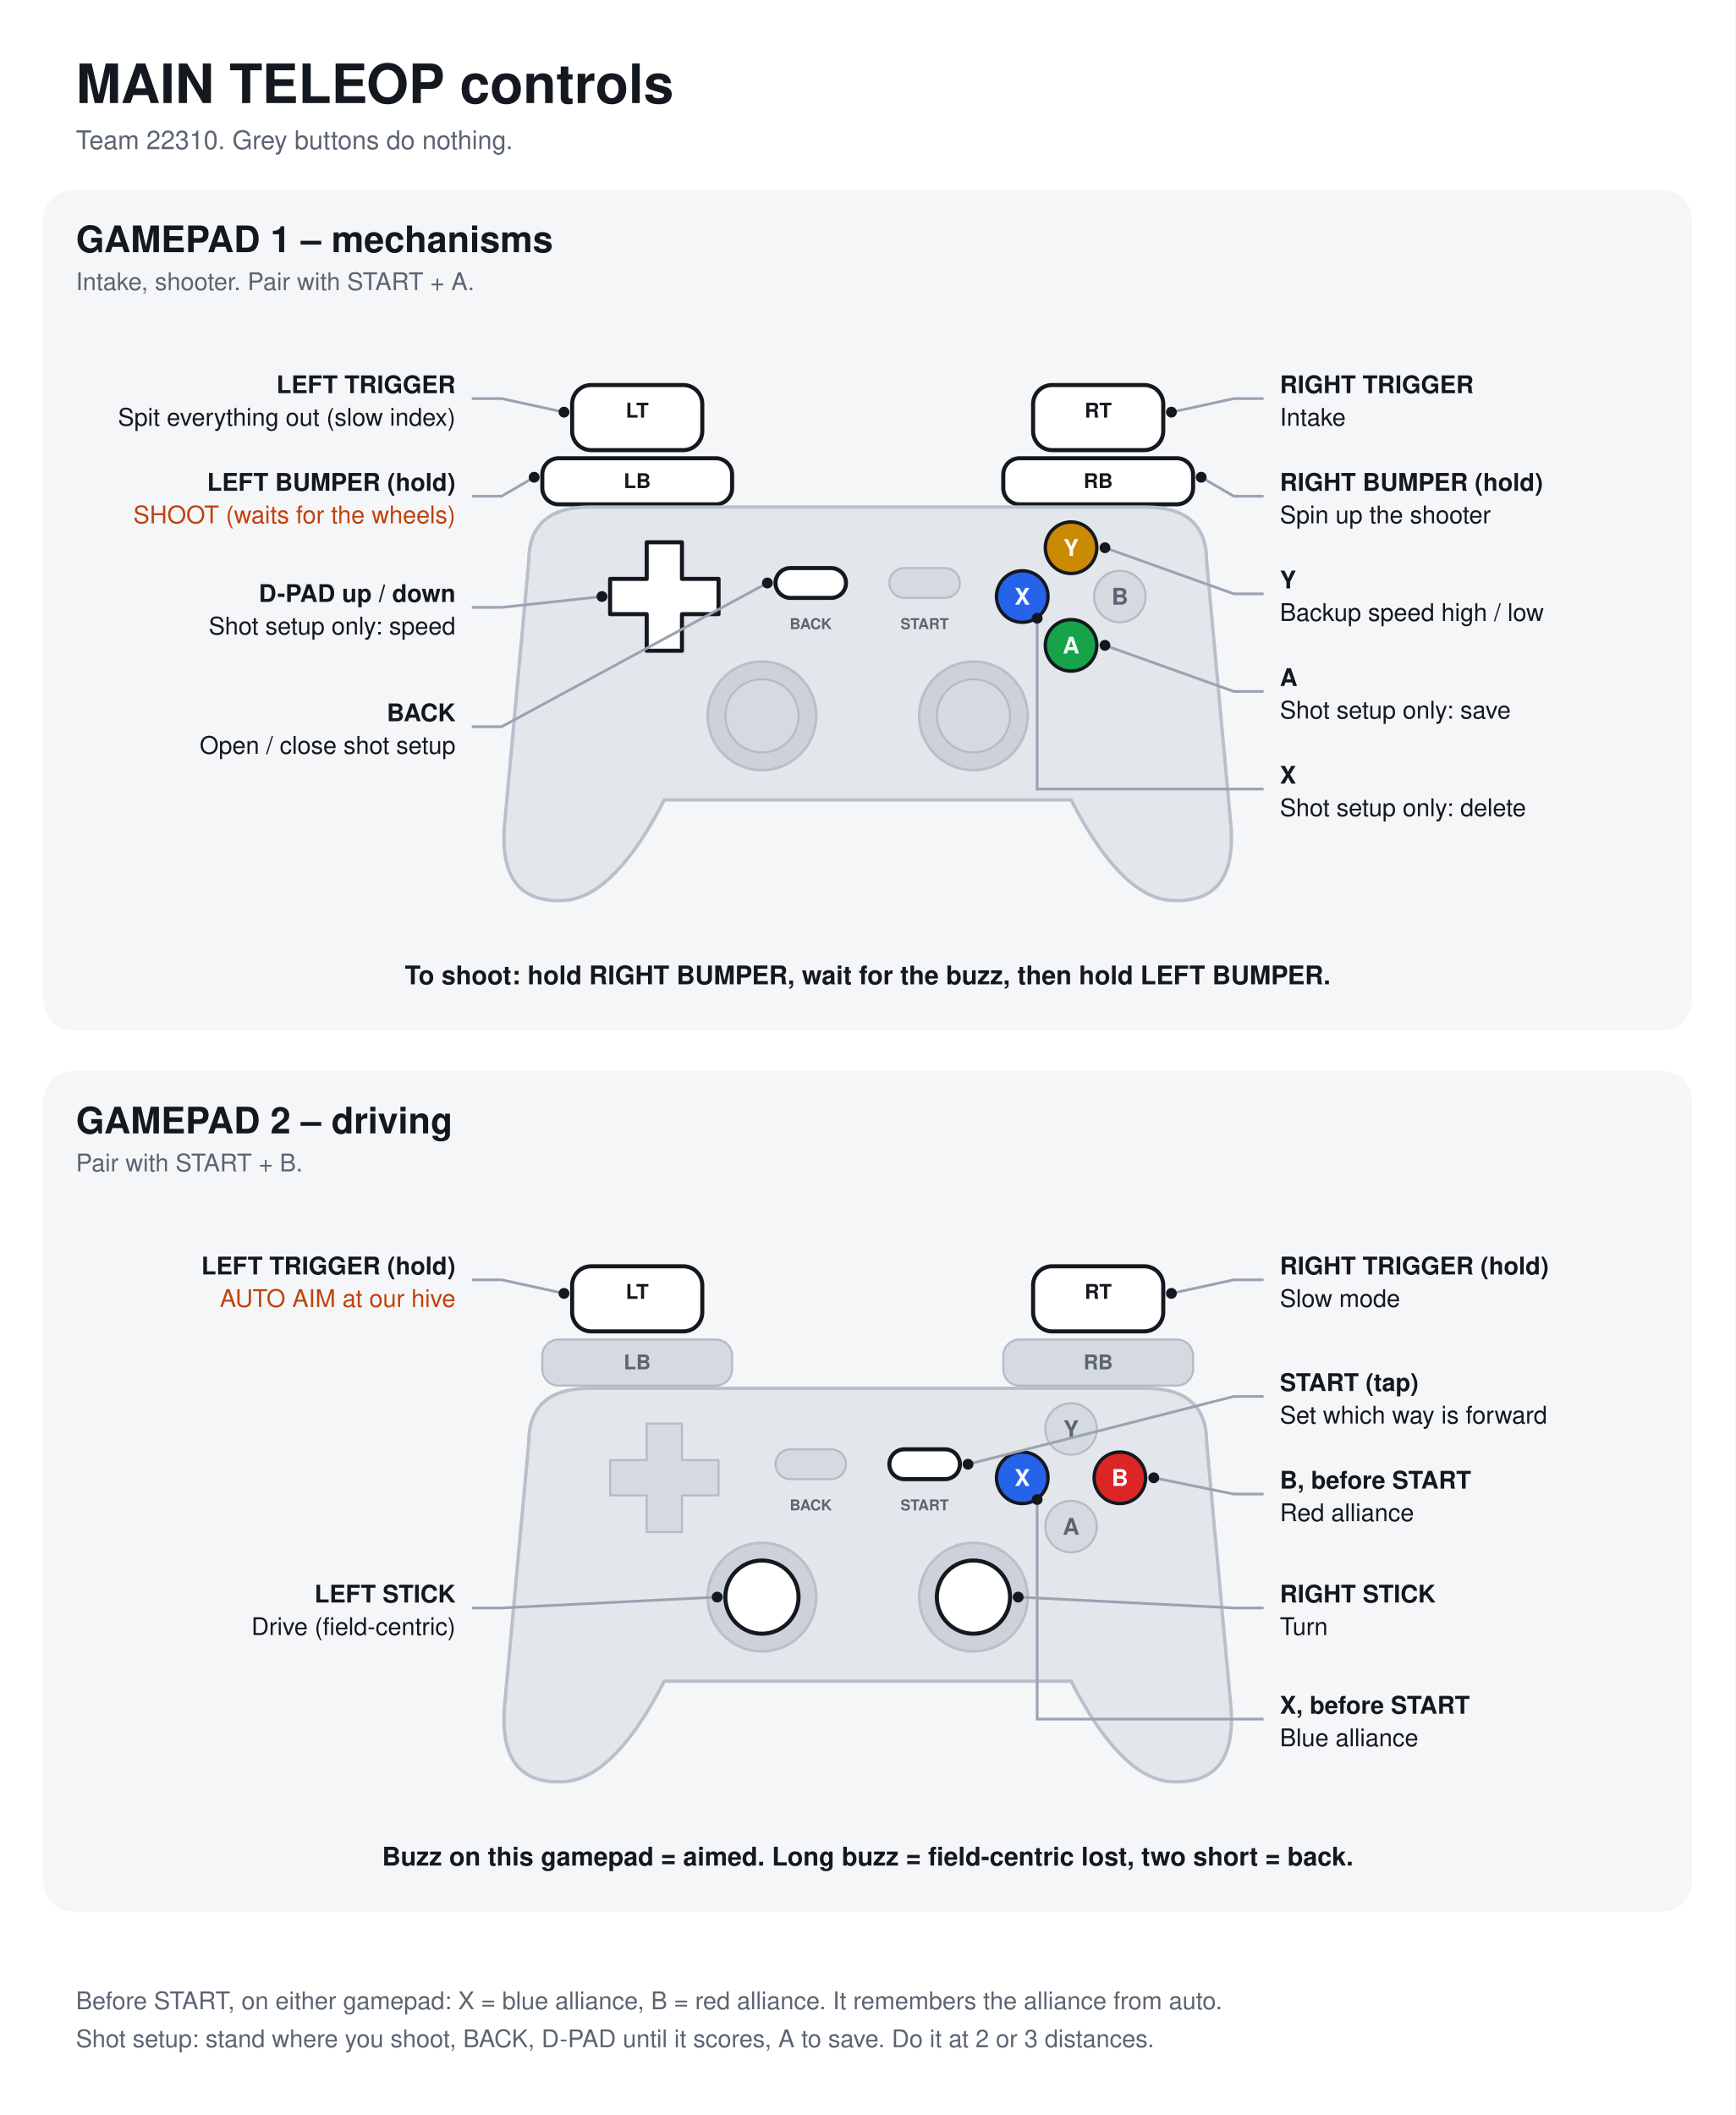
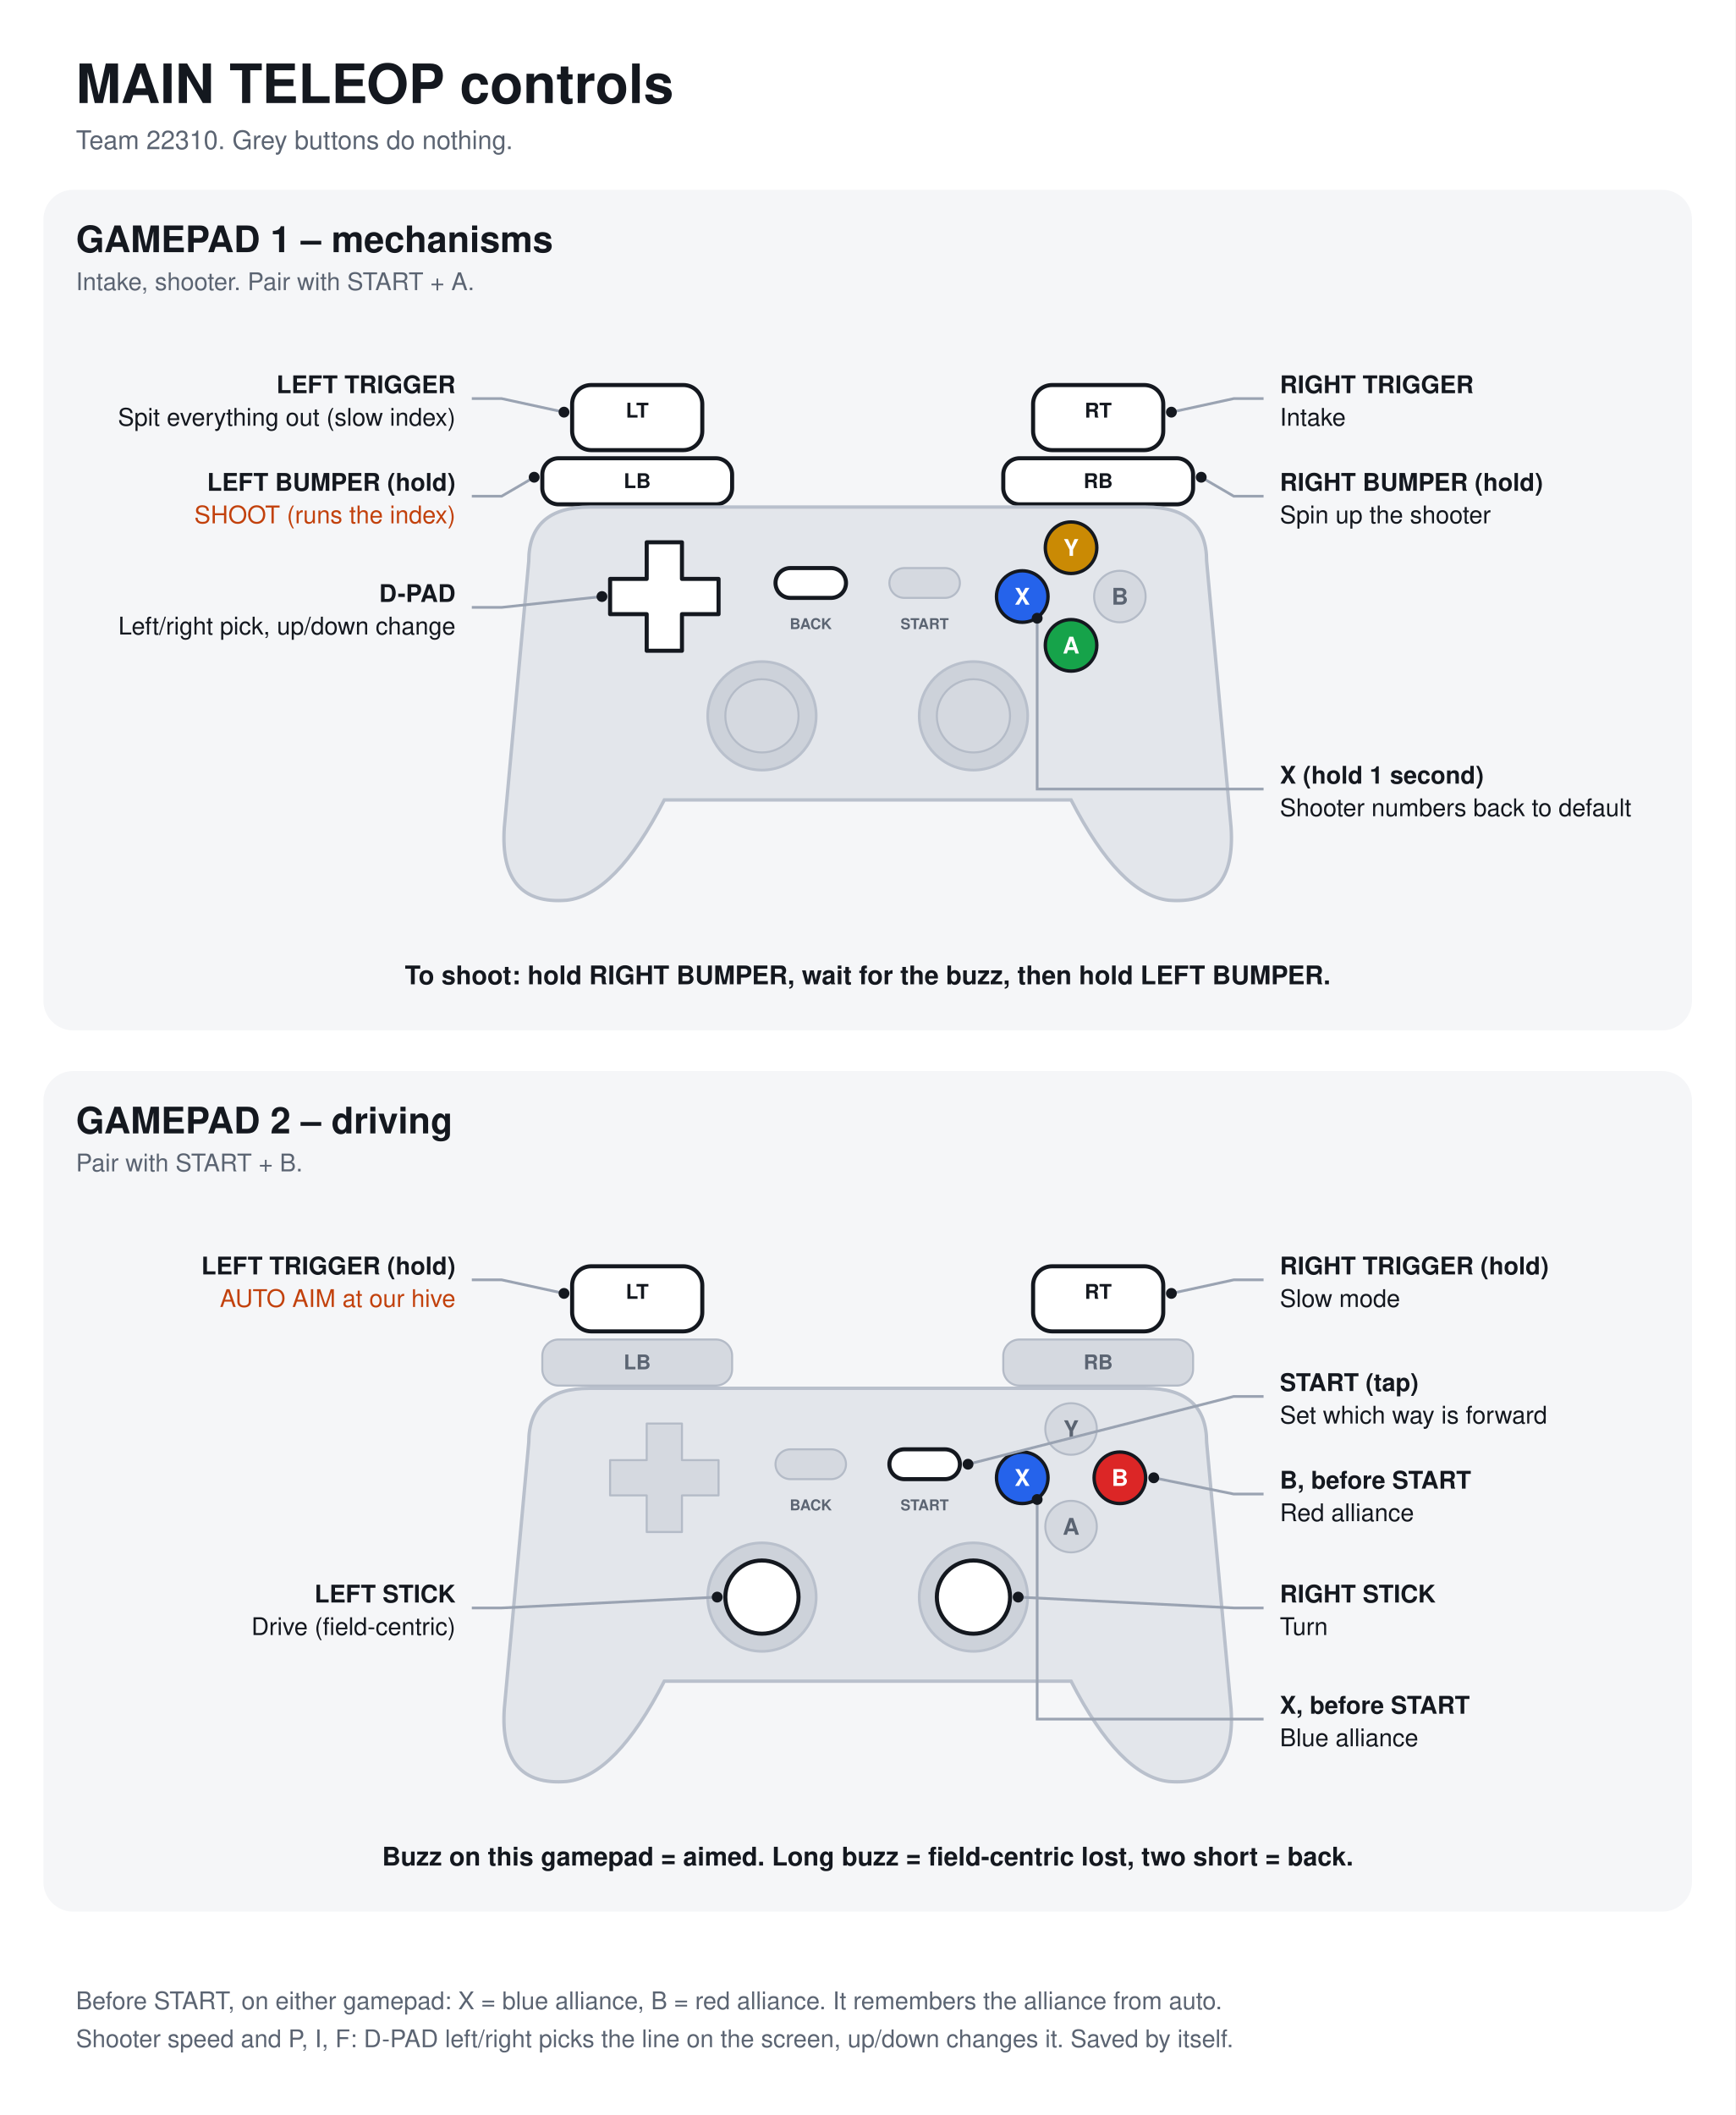
<svg xmlns="http://www.w3.org/2000/svg" viewBox="0 0 1280 1560" font-family="-apple-system, 'Segoe UI', Helvetica, Arial, sans-serif">
  <rect width="1280" height="1560" fill="#FFFFFF" />
  <text x="56" y="76" font-size="40" font-weight="700" fill="#14181F">MAIN TELEOP controls</text>
  <text x="56" y="110" font-size="19" fill="#5B6472">Team 22310. Grey buttons do nothing.</text>
  <rect x="32" y="140" width="1216" height="620" rx="22" fill="#F5F6F8" />
  <text x="56" y="186" font-size="27" font-weight="700" fill="#14181F">GAMEPAD 1 – mechanisms</text>
  <text x="56" y="214" font-size="18" fill="#5B6472">Intake, shooter. Pair with START + A.</text>
  <rect x="422" y="284" width="96" height="48" rx="14" fill="#FFFFFF" stroke="#14181F" stroke-width="3" />
  <text x="470" y="308" font-size="15" font-weight="700" text-anchor="middle" fill="#14181F">LT</text>
  <rect x="762" y="284" width="96" height="48" rx="14" fill="#FFFFFF" stroke="#14181F" stroke-width="3" />
  <text x="810" y="308" font-size="15" font-weight="700" text-anchor="middle" fill="#14181F">RT</text>
  <rect x="400" y="338" width="140" height="34" rx="12" fill="#FFFFFF" stroke="#14181F" stroke-width="3" />
  <text x="470" y="360" font-size="15" font-weight="700" text-anchor="middle" fill="#14181F">LB</text>
  <rect x="740" y="338" width="140" height="34" rx="12" fill="#FFFFFF" stroke="#14181F" stroke-width="3" />
  <text x="810" y="360" font-size="15" font-weight="700" text-anchor="middle" fill="#14181F">RB</text>
  <path d="M 390 414 Q 390 374 435 374 L 845 374 Q 890 374 890 414 L 908 610 Q 912 668 862 664 Q 826 660 790 590 L 490 590 Q 454 660 418 664 Q 368 668 372 610 Z" fill="#E3E6EB" stroke="#B9C0CC" stroke-width="2.5" />
  <path d="M 477 400 h 26 v 27 h 27 v 26 h -27 v 27 h -26 v -27 h -27 v -26 h 27 Z" fill="#FFFFFF" stroke="#14181F" stroke-width="3" stroke-linejoin="round" />
  <circle cx="562" cy="528" r="40" fill="#CDD2DA" stroke="#B9C0CC" stroke-width="2" />
  <circle cx="562" cy="528" r="27" fill="#D5D9E0" stroke="#B4BBC7" stroke-width="1.5" />
  <circle cx="718" cy="528" r="40" fill="#CDD2DA" stroke="#B9C0CC" stroke-width="2" />
  <circle cx="718" cy="528" r="27" fill="#D5D9E0" stroke="#B4BBC7" stroke-width="1.5" />
  <circle cx="790" cy="404" r="19" fill="#CA8A04" stroke="#14181F" stroke-width="2.5" />
  <text x="790" y="410" font-size="17" font-weight="700" text-anchor="middle" fill="#FFFFFF">Y</text>
  <circle cx="790" cy="476" r="19" fill="#16A34A" stroke="#14181F" stroke-width="2.5" />
  <text x="790" y="482" font-size="17" font-weight="700" text-anchor="middle" fill="#FFFFFF">A</text>
  <circle cx="754" cy="440" r="19" fill="#2563EB" stroke="#14181F" stroke-width="2.5" />
  <text x="754" y="446" font-size="17" font-weight="700" text-anchor="middle" fill="#FFFFFF">X</text>
  <circle cx="826" cy="440" r="19" fill="#D5D9E0" stroke="#B4BBC7" stroke-width="1.5" />
  <text x="826" y="446" font-size="17" font-weight="700" text-anchor="middle" fill="#5B6472">B</text>
  <rect x="572" y="419" width="52" height="22" rx="11" fill="#FFFFFF" stroke="#14181F" stroke-width="3" />
  <text x="598" y="464" font-size="11" font-weight="700" text-anchor="middle" fill="#5B6472">BACK</text>
  <rect x="656" y="419" width="52" height="22" rx="11" fill="#D5D9E0" stroke="#B4BBC7" stroke-width="1.5" />
  <text x="682" y="464" font-size="11" font-weight="700" text-anchor="middle" fill="#5B6472">START</text>
  <text x="336" y="290" font-size="18" font-weight="700" text-anchor="end" fill="#14181F">LEFT TRIGGER</text>
  <text x="336" y="314" font-size="18" text-anchor="end" fill="#14181F">Spit everything out (slow index)</text>
  <path d="M 348 294 L 370 294 L 416 304" fill="none" stroke="#9AA3B2" stroke-width="2" />
  <circle cx="416" cy="304" r="4" fill="#14181F" />
  <text x="336" y="362" font-size="18" font-weight="700" text-anchor="end" fill="#14181F">LEFT BUMPER (hold)</text>
-   <text x="336" y="386" font-size="18" text-anchor="end" fill="#C2410C">SHOOT (waits for the wheels)</text>
+   <text x="336" y="386" font-size="18" text-anchor="end" fill="#C2410C">SHOOT (runs the index)</text>
  <path d="M 348 366 L 370 366 L 394 352" fill="none" stroke="#9AA3B2" stroke-width="2" />
  <circle cx="394" cy="352" r="4" fill="#14181F" />
-   <text x="336" y="444" font-size="18" font-weight="700" text-anchor="end" fill="#14181F">D-PAD up / down</text>
-   <text x="336" y="468" font-size="18" text-anchor="end" fill="#14181F">Shot setup only: speed</text>
+   <text x="336" y="444" font-size="18" font-weight="700" text-anchor="end" fill="#14181F">D-PAD</text>
+   <text x="336" y="468" font-size="18" text-anchor="end" fill="#14181F">Left/right pick, up/down change</text>
  <path d="M 348 448 L 370 448 L 444 440" fill="none" stroke="#9AA3B2" stroke-width="2" />
  <circle cx="444" cy="440" r="4" fill="#14181F" />
-   <text x="336" y="532" font-size="18" font-weight="700" text-anchor="end" fill="#14181F">BACK</text>
-   <text x="336" y="556" font-size="18" text-anchor="end" fill="#14181F">Open / close shot setup</text>
-   <path d="M 348 536 L 370 536 L 566 430" fill="none" stroke="#9AA3B2" stroke-width="2" />
-   <circle cx="566" cy="430" r="4" fill="#14181F" />
  <text x="944" y="290" font-size="18" font-weight="700" fill="#14181F">RIGHT TRIGGER</text>
  <text x="944" y="314" font-size="18" fill="#14181F">Intake</text>
  <path d="M 932 294 L 910 294 L 864 304" fill="none" stroke="#9AA3B2" stroke-width="2" />
  <circle cx="864" cy="304" r="4" fill="#14181F" />
  <text x="944" y="362" font-size="18" font-weight="700" fill="#14181F">RIGHT BUMPER (hold)</text>
  <text x="944" y="386" font-size="18" fill="#14181F">Spin up the shooter</text>
  <path d="M 932 366 L 910 366 L 886 352" fill="none" stroke="#9AA3B2" stroke-width="2" />
  <circle cx="886" cy="352" r="4" fill="#14181F" />
-   <text x="944" y="434" font-size="18" font-weight="700" fill="#14181F">Y</text>
-   <text x="944" y="458" font-size="18" fill="#14181F">Backup speed high / low</text>
-   <path d="M 932 438 L 910 438 L 815 404" fill="none" stroke="#9AA3B2" stroke-width="2" />
-   <circle cx="815" cy="404" r="4" fill="#14181F" />
-   <text x="944" y="506" font-size="18" font-weight="700" fill="#14181F">A</text>
-   <text x="944" y="530" font-size="18" fill="#14181F">Shot setup only: save</text>
-   <path d="M 932 510 L 910 510 L 815 476" fill="none" stroke="#9AA3B2" stroke-width="2" />
-   <circle cx="815" cy="476" r="4" fill="#14181F" />
-   <text x="944" y="578" font-size="18" font-weight="700" fill="#14181F">X</text>
-   <text x="944" y="602" font-size="18" fill="#14181F">Shot setup only: delete</text>
+   <text x="944" y="578" font-size="18" font-weight="700" fill="#14181F">X (hold 1 second)</text>
+   <text x="944" y="602" font-size="18" fill="#14181F">Shooter numbers back to default</text>
  <path d="M 932 582 L 765 582 L 765 456" fill="none" stroke="#9AA3B2" stroke-width="2" />
  <circle cx="765" cy="456" r="4" fill="#14181F" />
  <text x="640" y="726" font-size="19" font-weight="700" text-anchor="middle" fill="#14181F">To shoot: hold RIGHT BUMPER, wait for the buzz, then hold LEFT BUMPER.</text>
  <rect x="32" y="790" width="1216" height="620" rx="22" fill="#F5F6F8" />
  <text x="56" y="836" font-size="27" font-weight="700" fill="#14181F">GAMEPAD 2 – driving</text>
  <text x="56" y="864" font-size="18" fill="#5B6472">Pair with START + B.</text>
  <rect x="422" y="934" width="96" height="48" rx="14" fill="#FFFFFF" stroke="#14181F" stroke-width="3" />
  <text x="470" y="958" font-size="15" font-weight="700" text-anchor="middle" fill="#14181F">LT</text>
  <rect x="762" y="934" width="96" height="48" rx="14" fill="#FFFFFF" stroke="#14181F" stroke-width="3" />
  <text x="810" y="958" font-size="15" font-weight="700" text-anchor="middle" fill="#14181F">RT</text>
  <rect x="400" y="988" width="140" height="34" rx="12" fill="#D5D9E0" stroke="#B4BBC7" stroke-width="1.5" />
  <text x="470" y="1010" font-size="15" font-weight="700" text-anchor="middle" fill="#5B6472">LB</text>
  <rect x="740" y="988" width="140" height="34" rx="12" fill="#D5D9E0" stroke="#B4BBC7" stroke-width="1.5" />
  <text x="810" y="1010" font-size="15" font-weight="700" text-anchor="middle" fill="#5B6472">RB</text>
  <path d="M 390 1064 Q 390 1024 435 1024 L 845 1024 Q 890 1024 890 1064 L 908 1260 Q 912 1318 862 1314 Q 826 1310 790 1240 L 490 1240 Q 454 1310 418 1314 Q 368 1318 372 1260 Z" fill="#E3E6EB" stroke="#B9C0CC" stroke-width="2.5" />
  <path d="M 477 1050 h 26 v 27 h 27 v 26 h -27 v 27 h -26 v -27 h -27 v -26 h 27 Z" fill="#D5D9E0" stroke="#B4BBC7" stroke-width="1.5" stroke-linejoin="round" />
  <circle cx="562" cy="1178" r="40" fill="#CDD2DA" stroke="#B9C0CC" stroke-width="2" />
  <circle cx="562" cy="1178" r="27" fill="#FFFFFF" stroke="#14181F" stroke-width="3" />
  <circle cx="718" cy="1178" r="40" fill="#CDD2DA" stroke="#B9C0CC" stroke-width="2" />
  <circle cx="718" cy="1178" r="27" fill="#FFFFFF" stroke="#14181F" stroke-width="3" />
  <circle cx="790" cy="1054" r="19" fill="#D5D9E0" stroke="#B4BBC7" stroke-width="1.5" />
  <text x="790" y="1060" font-size="17" font-weight="700" text-anchor="middle" fill="#5B6472">Y</text>
  <circle cx="790" cy="1126" r="19" fill="#D5D9E0" stroke="#B4BBC7" stroke-width="1.5" />
  <text x="790" y="1132" font-size="17" font-weight="700" text-anchor="middle" fill="#5B6472">A</text>
  <circle cx="754" cy="1090" r="19" fill="#2563EB" stroke="#14181F" stroke-width="2.5" />
  <text x="754" y="1096" font-size="17" font-weight="700" text-anchor="middle" fill="#FFFFFF">X</text>
  <circle cx="826" cy="1090" r="19" fill="#DC2626" stroke="#14181F" stroke-width="2.5" />
  <text x="826" y="1096" font-size="17" font-weight="700" text-anchor="middle" fill="#FFFFFF">B</text>
  <rect x="572" y="1069" width="52" height="22" rx="11" fill="#D5D9E0" stroke="#B4BBC7" stroke-width="1.5" />
  <text x="598" y="1114" font-size="11" font-weight="700" text-anchor="middle" fill="#5B6472">BACK</text>
  <rect x="656" y="1069" width="52" height="22" rx="11" fill="#FFFFFF" stroke="#14181F" stroke-width="3" />
  <text x="682" y="1114" font-size="11" font-weight="700" text-anchor="middle" fill="#5B6472">START</text>
  <text x="336" y="940" font-size="18" font-weight="700" text-anchor="end" fill="#14181F">LEFT TRIGGER (hold)</text>
  <text x="336" y="964" font-size="18" text-anchor="end" fill="#C2410C">AUTO AIM at our hive</text>
  <path d="M 348 944 L 370 944 L 416 954" fill="none" stroke="#9AA3B2" stroke-width="2" />
  <circle cx="416" cy="954" r="4" fill="#14181F" />
  <text x="336" y="1182" font-size="18" font-weight="700" text-anchor="end" fill="#14181F">LEFT STICK</text>
  <text x="336" y="1206" font-size="18" text-anchor="end" fill="#14181F">Drive (field-centric)</text>
  <path d="M 348 1186 L 370 1186 L 529 1178" fill="none" stroke="#9AA3B2" stroke-width="2" />
  <circle cx="529" cy="1178" r="4" fill="#14181F" />
  <text x="944" y="940" font-size="18" font-weight="700" fill="#14181F">RIGHT TRIGGER (hold)</text>
  <text x="944" y="964" font-size="18" fill="#14181F">Slow mode</text>
  <path d="M 932 944 L 910 944 L 864 954" fill="none" stroke="#9AA3B2" stroke-width="2" />
  <circle cx="864" cy="954" r="4" fill="#14181F" />
  <text x="944" y="1026" font-size="18" font-weight="700" fill="#14181F">START (tap)</text>
  <text x="944" y="1050" font-size="18" fill="#14181F">Set which way is forward</text>
  <path d="M 932 1030 L 910 1030 L 714 1080" fill="none" stroke="#9AA3B2" stroke-width="2" />
  <circle cx="714" cy="1080" r="4" fill="#14181F" />
  <text x="944" y="1098" font-size="18" font-weight="700" fill="#14181F">B, before START</text>
  <text x="944" y="1122" font-size="18" fill="#14181F">Red alliance</text>
  <path d="M 932 1102 L 910 1102 L 851 1090" fill="none" stroke="#9AA3B2" stroke-width="2" />
  <circle cx="851" cy="1090" r="4" fill="#14181F" />
  <text x="944" y="1264" font-size="18" font-weight="700" fill="#14181F">X, before START</text>
  <text x="944" y="1288" font-size="18" fill="#14181F">Blue alliance</text>
  <path d="M 932 1268 L 765 1268 L 765 1106" fill="none" stroke="#9AA3B2" stroke-width="2" />
  <circle cx="765" cy="1106" r="4" fill="#14181F" />
  <text x="944" y="1182" font-size="18" font-weight="700" fill="#14181F">RIGHT STICK</text>
  <text x="944" y="1206" font-size="18" fill="#14181F">Turn</text>
  <path d="M 932 1186 L 910 1186 L 751 1178" fill="none" stroke="#9AA3B2" stroke-width="2" />
  <circle cx="751" cy="1178" r="4" fill="#14181F" />
  <text x="640" y="1376" font-size="19" font-weight="700" text-anchor="middle" fill="#14181F">Buzz on this gamepad = aimed. Long buzz = field-centric lost, two short = back.</text>
  <text x="56" y="1482" font-size="18" fill="#5B6472">Before START, on either gamepad: X = blue alliance, B = red alliance. It remembers the alliance from auto.</text>
-   <text x="56" y="1510" font-size="18" fill="#5B6472">Shot setup: stand where you shoot, BACK, D-PAD until it scores, A to save. Do it at 2 or 3 distances.</text>
+   <text x="56" y="1510" font-size="18" fill="#5B6472">Shooter speed and P, I, F: D-PAD left/right picks the line on the screen, up/down changes it. Saved by itself.</text>
</svg>
